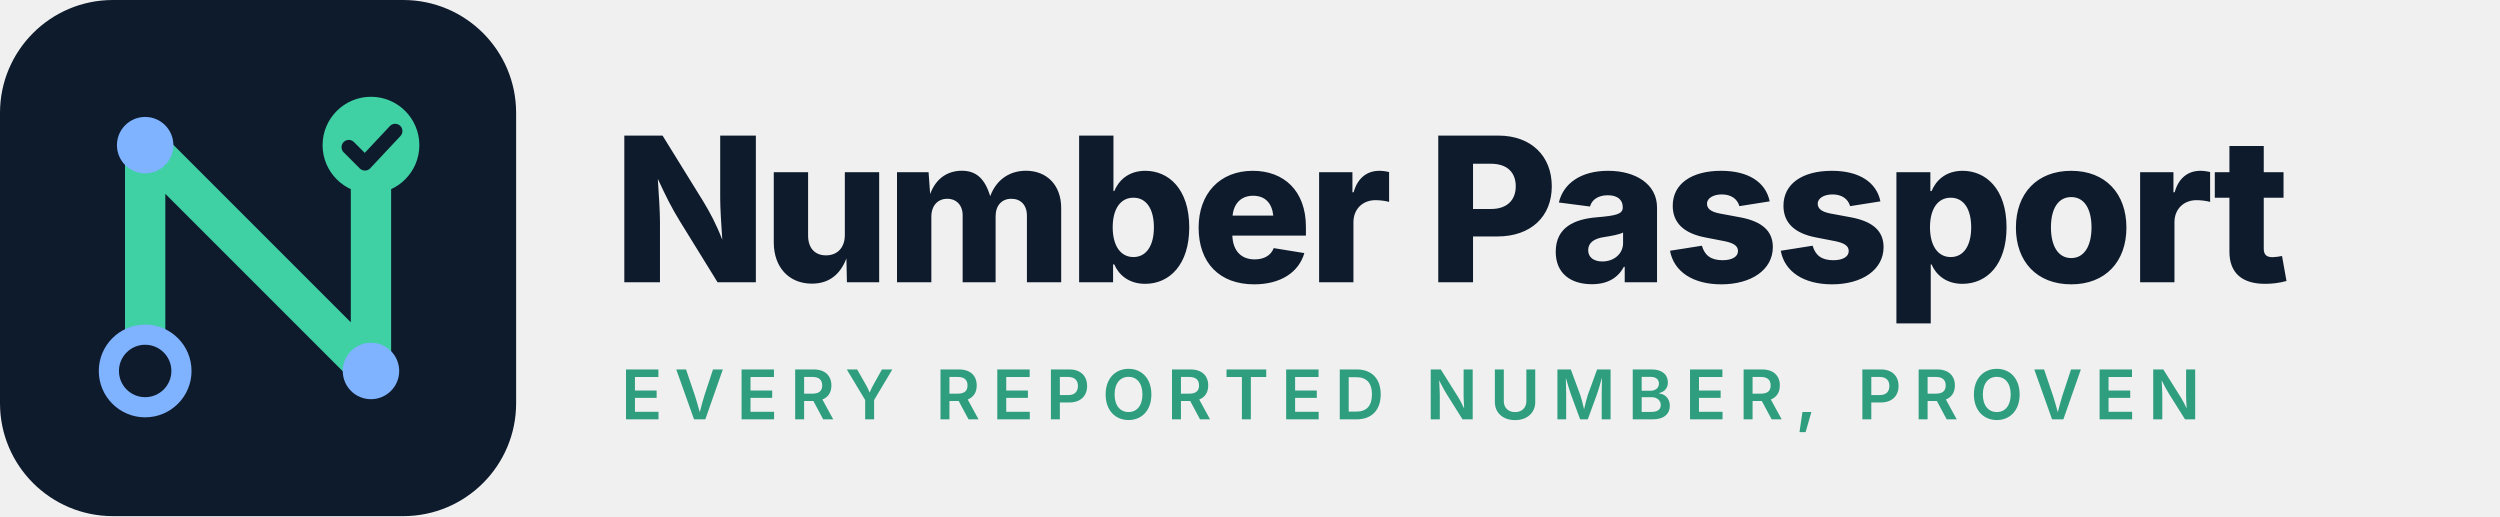
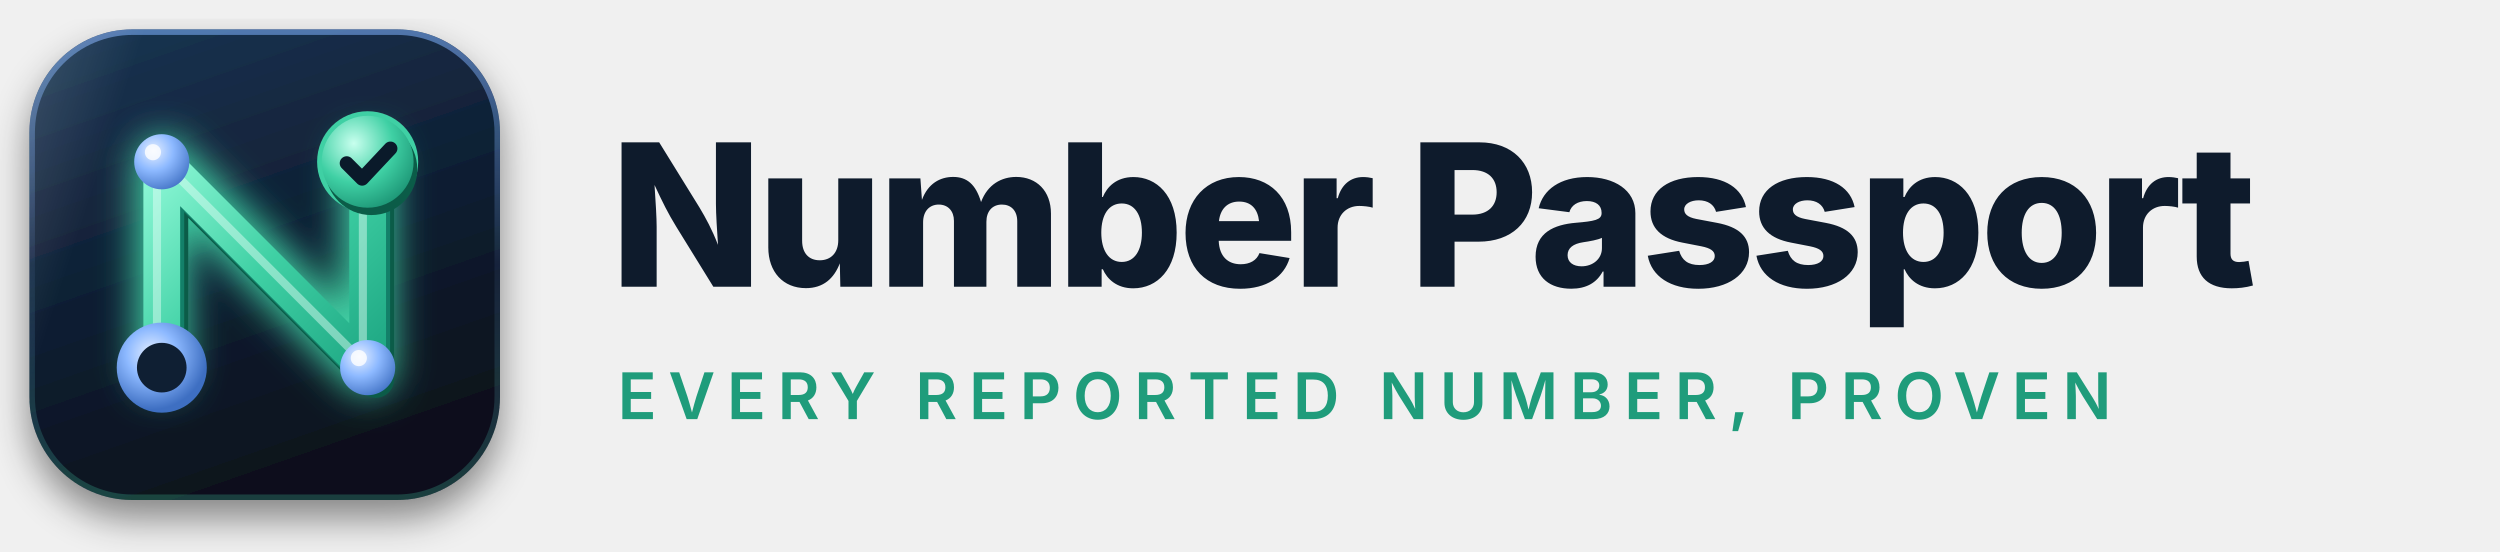
- <svg xmlns="http://www.w3.org/2000/svg" viewBox="0 0 620 128" width="620" height="128" role="img" aria-labelledby="t">
-   <g>
-     <rect width="128" height="128" rx="28" fill="#0E1B2C" />
-     <path d="M36 92 V36 L92 92 V36" fill="none" stroke="#3FD0A4" stroke-width="10" stroke-linecap="round" stroke-linejoin="round" />
-     <circle cx="36" cy="92" r="9" fill="#0E1B2C" stroke="#7FB2FF" stroke-width="5" />
-     <circle cx="36" cy="36" r="7" fill="#7FB2FF" />
-     <circle cx="92" cy="92" r="7" fill="#7FB2FF" />
-     <circle cx="92" cy="36" r="12" fill="#3FD0A4" />
-     <path d="M86.5 36.5 L90.5 40.5 L98 32.5" fill="none" stroke="#0E1B2C" stroke-width="3.6" stroke-linecap="round" stroke-linejoin="round" />
+ <svg xmlns="http://www.w3.org/2000/svg" viewBox="0 0 680 150" width="680" height="150" role="img" aria-labelledby="np-title">
+   <style>
+     .np-float { animation: np-float 6s ease-in-out infinite; transform-origin: 64px 64px; }
+     .np-pulse { stroke-dasharray: 26 400; stroke-dashoffset: 26; animation: np-run 4.2s cubic-bezier(.55,.05,.35,1) infinite; }
+     .np-glow  { animation: np-breathe 4.2s ease-in-out infinite; }
+     .np-n1 { animation: np-n1 4.2s ease-out infinite; transform-box: fill-box; transform-origin: center; }
+     .np-n2 { animation: np-n2 4.2s ease-out infinite; transform-box: fill-box; transform-origin: center; }
+     .np-n3 { animation: np-n3 4.2s ease-out infinite; transform-box: fill-box; transform-origin: center; }
+     .np-seal { animation: np-seal 4.2s cubic-bezier(.3,1.6,.5,1) infinite; transform-box: fill-box; transform-origin: center; }
+     .np-ring { animation: np-ring 4.2s ease-out infinite; transform-box: fill-box; transform-origin: center; }
+     .np-sheen { animation: np-sheen 6s ease-in-out infinite; }
+     @keyframes np-float { 0%,100% { transform: translateY(0) } 50% { transform: translateY(-2.2px) } }
+     @keyframes np-run { 0% { stroke-dashoffset: 26 } 62% { stroke-dashoffset: -191 } 100% { stroke-dashoffset: -191 } }
+     @keyframes np-breathe { 0%,100% { opacity: .45 } 66% { opacity: .95 } }
+     @keyframes np-n1 { 0%,4% { transform: scale(1.35); filter: brightness(1.7) } 20%,100% { transform: scale(1); filter: none } }
+     @keyframes np-n2 { 0%,16% { transform: scale(1) } 22% { transform: scale(1.4); filter: brightness(1.7) } 36%,100% { transform: scale(1); filter: none } }
+     @keyframes np-n3 { 0%,40% { transform: scale(1) } 46% { transform: scale(1.4); filter: brightness(1.7) } 60%,100% { transform: scale(1); filter: none } }
+     @keyframes np-seal { 0%,58% { transform: scale(1) } 66% { transform: scale(1.28) } 74%,100% { transform: scale(1) } }
+     @keyframes np-ring { 0%,60% { transform: scale(1); opacity: 0 } 64% { opacity: .9 } 90%,100% { transform: scale(2.3); opacity: 0 } }
+     @keyframes np-sheen { 0%,55% { transform: translateX(-170px) } 85%,100% { transform: translateX(170px) } }
+     @media (prefers-reduced-motion: reduce) {
+       .np-float, .np-pulse, .np-glow, .np-n1, .np-n2, .np-n3, .np-seal, .np-ring, .np-sheen { animation: none; }
+       .np-pulse { stroke-dashoffset: -191; }
+     }
+   </style>
+   <defs>
+     <linearGradient id="np-tile" x1="0" y1="0" x2="0.35" y2="1">
+       <stop offset="0" stop-color="#1B3554" />
+       <stop offset="0.55" stop-color="#0F1F33" />
+       <stop offset="1" stop-color="#08111D" />
+     </linearGradient>
+     <linearGradient id="np-rim" x1="0" y1="0" x2="0" y2="1">
+       <stop offset="0" stop-color="#7FB2FF" stop-opacity=".55" />
+       <stop offset=".5" stop-color="#7FB2FF" stop-opacity=".08" />
+       <stop offset="1" stop-color="#3FD0A4" stop-opacity=".25" />
+     </linearGradient>
+     <linearGradient id="np-body" x1="0" y1="0" x2="1" y2="1">
+       <stop offset="0" stop-color="#8CF7D5" />
+       <stop offset="0.5" stop-color="#3FD0A4" />
+       <stop offset="1" stop-color="#1FA884" />
+     </linearGradient>
+     <radialGradient id="np-node" cx="0.35" cy="0.3" r="0.8">
+       <stop offset="0" stop-color="#E4EEFF" />
+       <stop offset="0.45" stop-color="#8DB9FF" />
+       <stop offset="1" stop-color="#3E6FC2" />
+     </radialGradient>
+     <radialGradient id="np-sealg" cx="0.35" cy="0.3" r="0.85">
+       <stop offset="0" stop-color="#C8FFEE" />
+       <stop offset="0.5" stop-color="#3FD0A4" />
+       <stop offset="1" stop-color="#14876A" />
+     </radialGradient>
+     <linearGradient id="np-sheen-g" x1="0" y1="0" x2="1" y2="0">
+       <stop offset="0" stop-color="#fff" stop-opacity="0" />
+       <stop offset="0.5" stop-color="#fff" stop-opacity=".16" />
+       <stop offset="1" stop-color="#fff" stop-opacity="0" />
+     </linearGradient>
+     <filter id="np-blur" x="-50%" y="-50%" width="200%" height="200%">
+       <feGaussianBlur stdDeviation="5" />
+     </filter>
+     <filter id="np-blur-s" x="-50%" y="-50%" width="200%" height="200%">
+       <feGaussianBlur stdDeviation="2.2" />
+     </filter>
+     <filter id="np-shadow" x="-30%" y="-30%" width="160%" height="170%">
+       <feDropShadow dx="0" dy="5" stdDeviation="5" flood-color="#000" flood-opacity=".45" />
+     </filter>
+     <clipPath id="np-clip">
+       <rect x="0" y="0" width="128" height="128" rx="28" />
+     </clipPath>
+   </defs>
+   <g transform="translate(8 8)">
+     <g class="np-float">
+       <g filter="url(#np-shadow)">
+         <rect x="0" y="0" width="128" height="128" rx="28" fill="url(#np-tile)" />
+       </g>
+       <rect x="0.75" y="0.75" width="126.5" height="126.5" rx="27.3" fill="none" stroke="url(#np-rim)" stroke-width="1.5" />
+       <g clip-path="url(#np-clip)">
+         <rect class="np-sheen" x="-30" y="-20" width="60" height="170" fill="url(#np-sheen-g)" transform="rotate(18)" />
+       </g>
+       <path class="np-glow" d="M36 92 V36 L92 92 V36" fill="none" stroke="#3FD0A4" stroke-width="14" stroke-linecap="round" stroke-linejoin="round" filter="url(#np-blur)" />
+       <path d="M36 92 V36 L92 92 V36" transform="translate(2.2 3.2)" fill="none" stroke="#0B5C48" stroke-width="10" stroke-linecap="round" stroke-linejoin="round" />
+       <path d="M36 92 V36 L92 92 V36" transform="translate(1.1 1.6)" fill="none" stroke="#138069" stroke-width="10" stroke-linecap="round" stroke-linejoin="round" />
+       <path d="M36 92 V36 L92 92 V36" fill="none" stroke="url(#np-body)" stroke-width="10" stroke-linecap="round" stroke-linejoin="round" />
+       <path d="M36 92 V36 L92 92 V36" transform="translate(-1.3 -1.6)" fill="none" stroke="#E9FFF8" stroke-opacity=".45" stroke-width="2.2" stroke-linecap="round" stroke-linejoin="round" />
+       <path class="np-pulse" d="M36 92 V36 L92 92 V36" fill="none" stroke="#B9FFE9" stroke-width="12" stroke-linecap="round" stroke-linejoin="round" filter="url(#np-blur-s)" />
+       <path class="np-pulse" d="M36 92 V36 L92 92 V36" fill="none" stroke="#FFFFFF" stroke-width="4" stroke-linecap="round" stroke-linejoin="round" />
+       <g class="np-n1">
+         <circle cx="36" cy="92" r="9.5" fill="#0F1F33" stroke="url(#np-node)" stroke-width="5.5" />
+       </g>
+       <g class="np-n2">
+         <circle cx="36" cy="36" r="7.5" fill="url(#np-node)" />
+         <circle cx="33.6" cy="33.4" r="2.2" fill="#fff" opacity=".8" />
+       </g>
+       <g class="np-n3">
+         <circle cx="92" cy="92" r="7.5" fill="url(#np-node)" />
+         <circle cx="89.6" cy="89.4" r="2.2" fill="#fff" opacity=".8" />
+       </g>
+       <circle class="np-ring" cx="92" cy="36" r="12.5" fill="none" stroke="#3FD0A4" stroke-width="2.5" />
+       <g class="np-seal">
+         <circle cx="93" cy="38" r="12.5" fill="#0B5C48" />
+         <circle cx="92" cy="36" r="12.5" fill="url(#np-sealg)" />
+         <path d="M86.3 36.4 L90.5 40.6 L98.2 32.4" fill="none" stroke="#0A1A2A" stroke-width="3.8" stroke-linecap="round" stroke-linejoin="round" />
+       </g>
+     </g>
  </g>
-   <text x="152" y="70" font-family="Inter, -apple-system, 'Segoe UI', Helvetica, Arial, sans-serif" font-size="50" font-weight="800" letter-spacing="-1.2" fill="#0E1B2C">Number Passport</text>
-   <text x="154" y="104" font-family="Inter, -apple-system, 'Segoe UI', Helvetica, Arial, sans-serif" font-size="17" font-weight="600" letter-spacing="3" fill="#2E9E7E">EVERY REPORTED NUMBER, PROVEN</text>
+   <text x="166" y="78" font-family="Inter, -apple-system, 'Segoe UI', Helvetica, Arial, sans-serif" font-size="54" font-weight="800" letter-spacing="-1.4" fill="#0E1B2C">Number Passport</text>
+   <text x="168" y="114" font-family="Inter, -apple-system, 'Segoe UI', Helvetica, Arial, sans-serif" font-size="17.5" font-weight="600" letter-spacing="3.2" fill="#1F9C7B">EVERY REPORTED NUMBER, PROVEN</text>
</svg>
